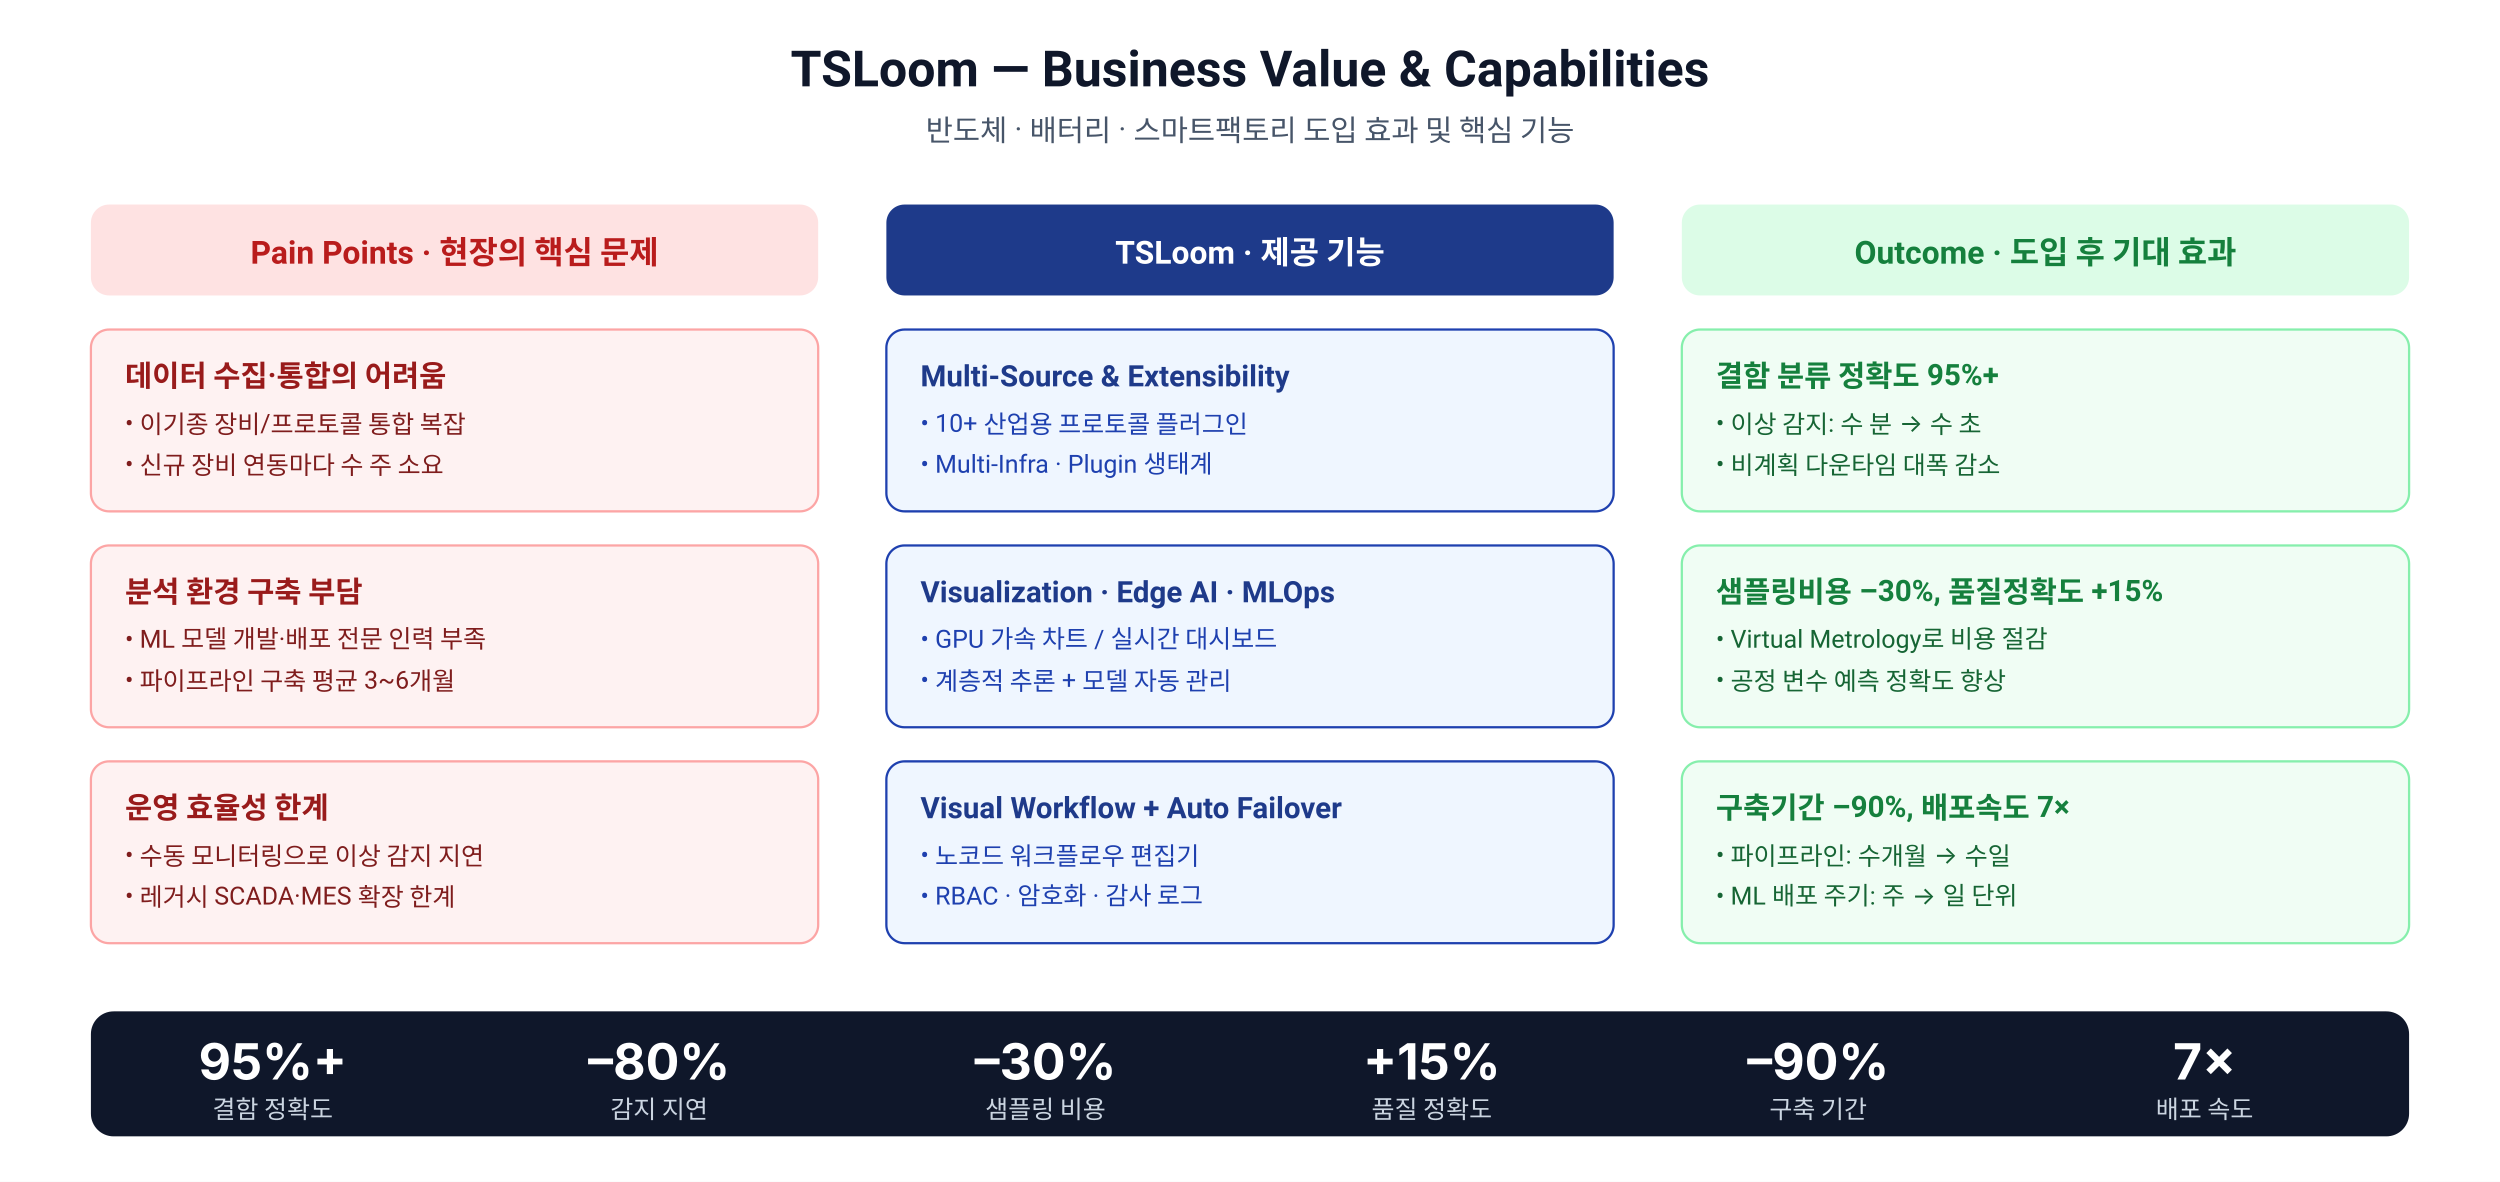
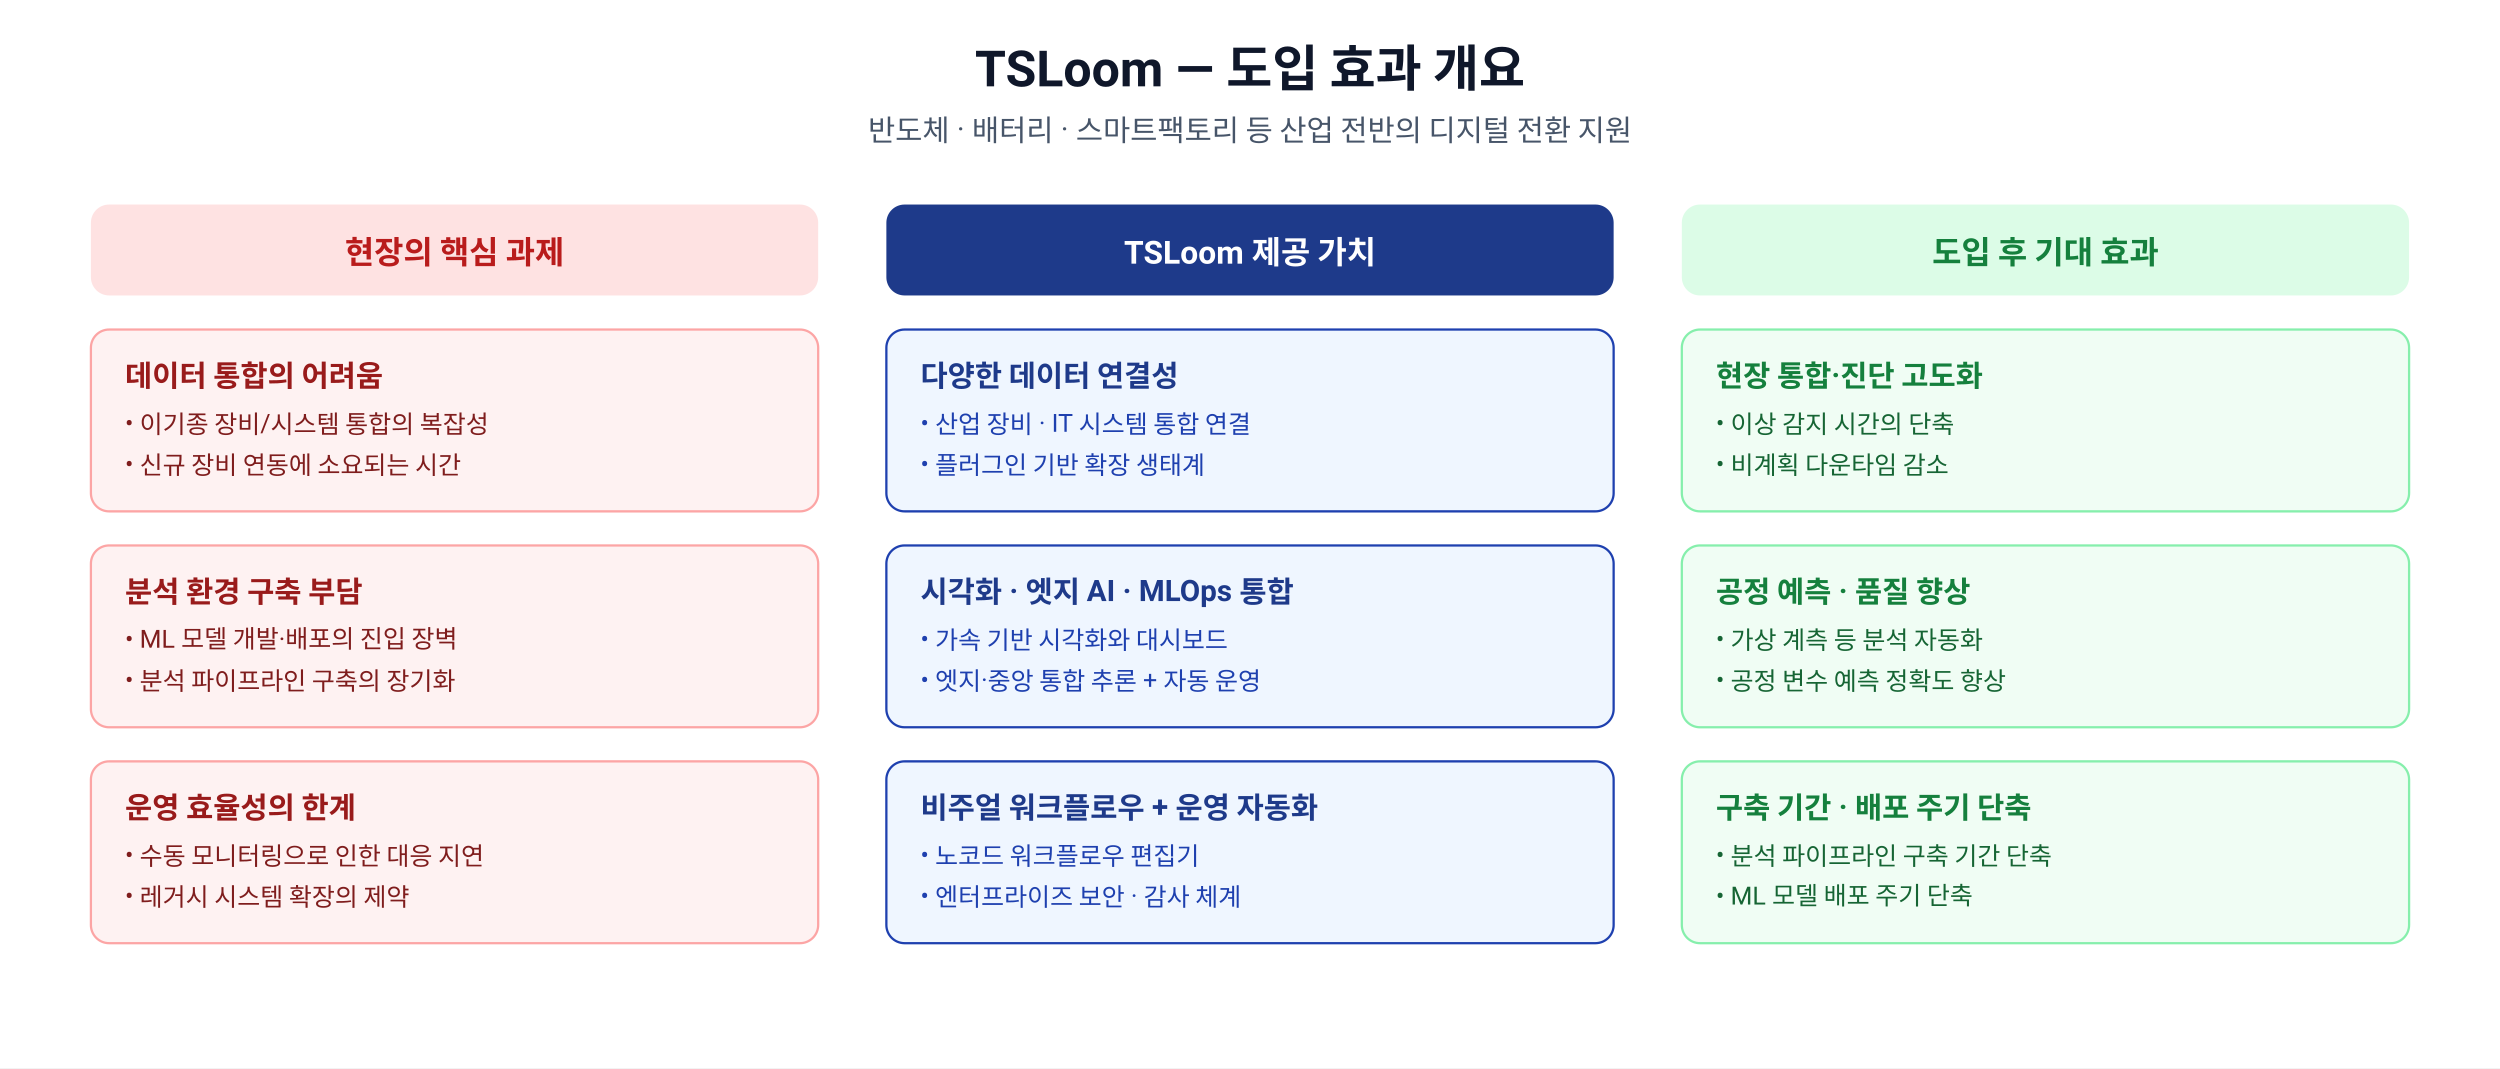
- <svg xmlns="http://www.w3.org/2000/svg" viewBox="0 0 1100 520" font-family="-apple-system,BlinkMacSystemFont,'Segoe UI',Roboto,sans-serif">
-   <rect width="1100" height="520" fill="#ffffff" />
-   <text x="550" y="38" text-anchor="middle" font-size="22" font-weight="700" fill="#0f172a">TSLoom — Business Value &amp; Capabilities</text>
-   <text x="550" y="62" text-anchor="middle" font-size="13" fill="#475569">반도체 · 배터리 · 스마트팩토리 도입 효과 및 핵심 기능</text>
+ <svg xmlns="http://www.w3.org/2000/svg" viewBox="0 0 1100 470" font-family="-apple-system,BlinkMacSystemFont,'Segoe UI',Roboto,sans-serif">
+   <rect width="1100" height="470" fill="#ffffff" />
+   <text x="550" y="38" text-anchor="middle" font-size="22" font-weight="700" fill="#0f172a">TSLoom — 도입 효과 개요</text>
+   <text x="550" y="62" text-anchor="middle" font-size="13" fill="#475569">반도체 · 배터리 · 스마트팩토리 등 산업 전반의 디지털 전환 지원</text>
  <rect x="40" y="90" width="320" height="40" rx="8" fill="#fee2e2" />
-   <text x="200" y="116" text-anchor="middle" font-size="14" font-weight="700" fill="#b91c1c">Pain Points · 현장의 핵심 문제</text>
+   <text x="200" y="116" text-anchor="middle" font-size="14" font-weight="700" fill="#b91c1c">현장의 핵심 과제</text>
  <rect x="390" y="90" width="320" height="40" rx="8" fill="#1e3a8a" />
-   <text x="550" y="116" text-anchor="middle" font-size="14" font-weight="700" fill="#ffffff">TSLoom · 제공 기능</text>
+   <text x="550" y="116" text-anchor="middle" font-size="14" font-weight="700" fill="#ffffff">TSLoom 제공 가치</text>
  <rect x="740" y="90" width="320" height="40" rx="8" fill="#dcfce7" />
-   <text x="900" y="116" text-anchor="middle" font-size="14" font-weight="700" fill="#15803d">Outcome · 도입 후 기대 효과</text>
+   <text x="900" y="116" text-anchor="middle" font-size="14" font-weight="700" fill="#15803d">도입 후 기대 효과</text>
  <rect x="40" y="145" width="320" height="80" rx="8" fill="#fef2f2" stroke="#fca5a5" />
-   <text x="55" y="170" font-size="13" font-weight="700" fill="#991b1b">데이터 수집·통합의 어려움</text>
-   <text x="55" y="190" font-size="11" fill="#7f1d1d">• 이기종 장비/프로토콜 통합 복잡</text>
-   <text x="55" y="208" font-size="11" fill="#7f1d1d">• 신규 장비 연동마다 수 주 소요</text>
+   <text x="55" y="170" font-size="13" font-weight="700" fill="#991b1b">데이터 통합의 어려움</text>
+   <text x="55" y="190" font-size="11" fill="#7f1d1d">• 이기종 장비/시스템 통합의 복잡성</text>
+   <text x="55" y="208" font-size="11" fill="#7f1d1d">• 신규 장비 연동에 소요되는 시간</text>
  <rect x="390" y="145" width="320" height="80" rx="8" fill="#eff6ff" stroke="#1e40af" />
-   <text x="405" y="170" font-size="13" font-weight="700" fill="#1e3a8a">Multi-Source &amp; Extensibility</text>
-   <text x="405" y="190" font-size="11" fill="#1e40af">• 10+ 산업용 프로토콜 플러그인</text>
-   <text x="405" y="208" font-size="11" fill="#1e40af">• Multi-Infra · Plugin 생태계</text>
+   <text x="405" y="170" font-size="13" font-weight="700" fill="#1e3a8a">다양한 데이터 연결성</text>
+   <text x="405" y="190" font-size="11" fill="#1e40af">• 산업 장비 · IT 시스템 통합 연결</text>
+   <text x="405" y="208" font-size="11" fill="#1e40af">• 플러그인 기반 확장 생태계</text>
  <rect x="740" y="145" width="320" height="80" rx="8" fill="#f0fdf4" stroke="#86efac" />
-   <text x="755" y="170" font-size="13" font-weight="700" fill="#15803d">결함 분류 정확도 95%+</text>
-   <text x="755" y="190" font-size="11" fill="#166534">• 이상 감지: 수 분 → 수 초</text>
-   <text x="755" y="208" font-size="11" fill="#166534">• 비계획 다운타임 대폭 감소</text>
+   <text x="755" y="170" font-size="13" font-weight="700" fill="#15803d">현장 통합·진단 고도화</text>
+   <text x="755" y="190" font-size="11" fill="#166534">• 이상 감지 시간의 단축</text>
+   <text x="755" y="208" font-size="11" fill="#166534">• 비계획 다운타임 감소</text>
  <rect x="40" y="240" width="320" height="80" rx="8" fill="#fef2f2" stroke="#fca5a5" />
  <text x="55" y="265" font-size="13" font-weight="700" fill="#991b1b">분석 환경 구축 부담</text>
-   <text x="55" y="285" font-size="11" fill="#7f1d1d">• ML 모델 개발·배포 전문 인력 부족</text>
-   <text x="55" y="303" font-size="11" fill="#7f1d1d">• 파이프라인 구축 평균 3~6개월</text>
+   <text x="55" y="285" font-size="11" fill="#7f1d1d">• ML 모델 개발·배포의 진입 장벽</text>
+   <text x="55" y="303" font-size="11" fill="#7f1d1d">• 분석 파이프라인 구축의 장기화</text>
  <rect x="390" y="240" width="320" height="80" rx="8" fill="#eff6ff" stroke="#1e40af" />
-   <text x="405" y="265" font-size="13" font-weight="700" fill="#1e3a8a">Visualization · Edge AI · MLOps</text>
-   <text x="405" y="285" font-size="11" fill="#1e40af">• GPU 가속 차트 / 실시간 대시보드</text>
-   <text x="405" y="303" font-size="11" fill="#1e40af">• 계층적 추론 + 모델 자동 관리</text>
+   <text x="405" y="265" font-size="13" font-weight="700" fill="#1e3a8a">시각화 · 엣지 AI · MLOps 통합</text>
+   <text x="405" y="285" font-size="11" fill="#1e40af">• 가속 기반 시각화와 대시보드</text>
+   <text x="405" y="303" font-size="11" fill="#1e40af">• 엣지·중앙 통합 추론 + 자동 운영</text>
  <rect x="740" y="240" width="320" height="80" rx="8" fill="#f0fdf4" stroke="#86efac" />
-   <text x="755" y="265" font-size="13" font-weight="700" fill="#15803d">샘플링비용 –30%, 품질정확도 +15%</text>
-   <text x="755" y="285" font-size="11" fill="#166534">• Virtual Metrology로 비용 절감</text>
+   <text x="755" y="265" font-size="13" font-weight="700" fill="#15803d">공정 예측 · 품질 향상</text>
+   <text x="755" y="285" font-size="11" fill="#166534">• 가상 계측 등 분석 자동화</text>
  <text x="755" y="303" font-size="11" fill="#166534">• 공정 변수 예측 정확도 향상</text>
  <rect x="40" y="335" width="320" height="80" rx="8" fill="#fef2f2" stroke="#fca5a5" />
-   <text x="55" y="360" font-size="13" font-weight="700" fill="#991b1b">운영 효율성 한계</text>
-   <text x="55" y="380" font-size="11" fill="#7f1d1d">• 수동 모니터링으로 이상 감지 지연</text>
-   <text x="55" y="398" font-size="11" fill="#7f1d1d">• 레거시 SCADA·MES 확장 한계</text>
+   <text x="55" y="360" font-size="13" font-weight="700" fill="#991b1b">운영 효율성의 한계</text>
+   <text x="55" y="380" font-size="11" fill="#7f1d1d">• 수동 모니터링으로 인한 대응 지연</text>
+   <text x="55" y="398" font-size="11" fill="#7f1d1d">• 레거시 시스템 확장의 제약</text>
  <rect x="390" y="335" width="320" height="80" rx="8" fill="#eff6ff" stroke="#1e40af" />
-   <text x="405" y="360" font-size="13" font-weight="700" fill="#1e3a8a">Visual Workflow + Auto Failover</text>
+   <text x="405" y="360" font-size="13" font-weight="700" fill="#1e3a8a">비주얼 워크플로우 + 운영 자동화</text>
  <text x="405" y="380" font-size="11" fill="#1e40af">• 노코드 워크플로우 편집기</text>
-   <text x="405" y="398" font-size="11" fill="#1e40af">• RBAC · 암호화 · 감사 로그</text>
+   <text x="405" y="398" font-size="11" fill="#1e40af">• 엔터프라이즈 보안 · 감사 체계</text>
  <rect x="740" y="335" width="320" height="80" rx="8" fill="#f0fdf4" stroke="#86efac" />
-   <text x="755" y="360" font-size="13" font-weight="700" fill="#15803d">구축기간 –90%, 배포속도 7×</text>
-   <text x="755" y="380" font-size="11" fill="#166534">• 파이프라인: 수개월 → 수일</text>
-   <text x="755" y="398" font-size="11" fill="#166534">• ML 배포 주기: 주 → 일 단위</text>
-   <rect x="40" y="445" width="1020" height="55" rx="10" fill="#0f172a" />
-   <g font-family="-apple-system" fill="#ffffff">
-     <text x="120" y="475" text-anchor="middle" font-size="22" font-weight="700">95%+</text>
-     <text x="120" y="492" text-anchor="middle" font-size="11" fill="#cbd5e1">결함 정확도</text>
-     <text x="290" y="475" text-anchor="middle" font-size="22" font-weight="700">–80%</text>
-     <text x="290" y="492" text-anchor="middle" font-size="11" fill="#cbd5e1">감지 지연</text>
-     <text x="460" y="475" text-anchor="middle" font-size="22" font-weight="700">–30%</text>
-     <text x="460" y="492" text-anchor="middle" font-size="11" fill="#cbd5e1">샘플링 비용</text>
-     <text x="630" y="475" text-anchor="middle" font-size="22" font-weight="700">+15%</text>
-     <text x="630" y="492" text-anchor="middle" font-size="11" fill="#cbd5e1">품질 정확도</text>
-     <text x="800" y="475" text-anchor="middle" font-size="22" font-weight="700">–90%</text>
-     <text x="800" y="492" text-anchor="middle" font-size="11" fill="#cbd5e1">구축 기간</text>
-     <text x="970" y="475" text-anchor="middle" font-size="22" font-weight="700">7×</text>
-     <text x="970" y="492" text-anchor="middle" font-size="11" fill="#cbd5e1">배포 속도</text>
-   </g>
+   <text x="755" y="360" font-size="13" font-weight="700" fill="#15803d">구축 기간 · 배포 주기 단축</text>
+   <text x="755" y="380" font-size="11" fill="#166534">• 분석 파이프라인 구축 기간 단축</text>
+   <text x="755" y="398" font-size="11" fill="#166534">• ML 모델 배포 주기 단축</text>
</svg>
